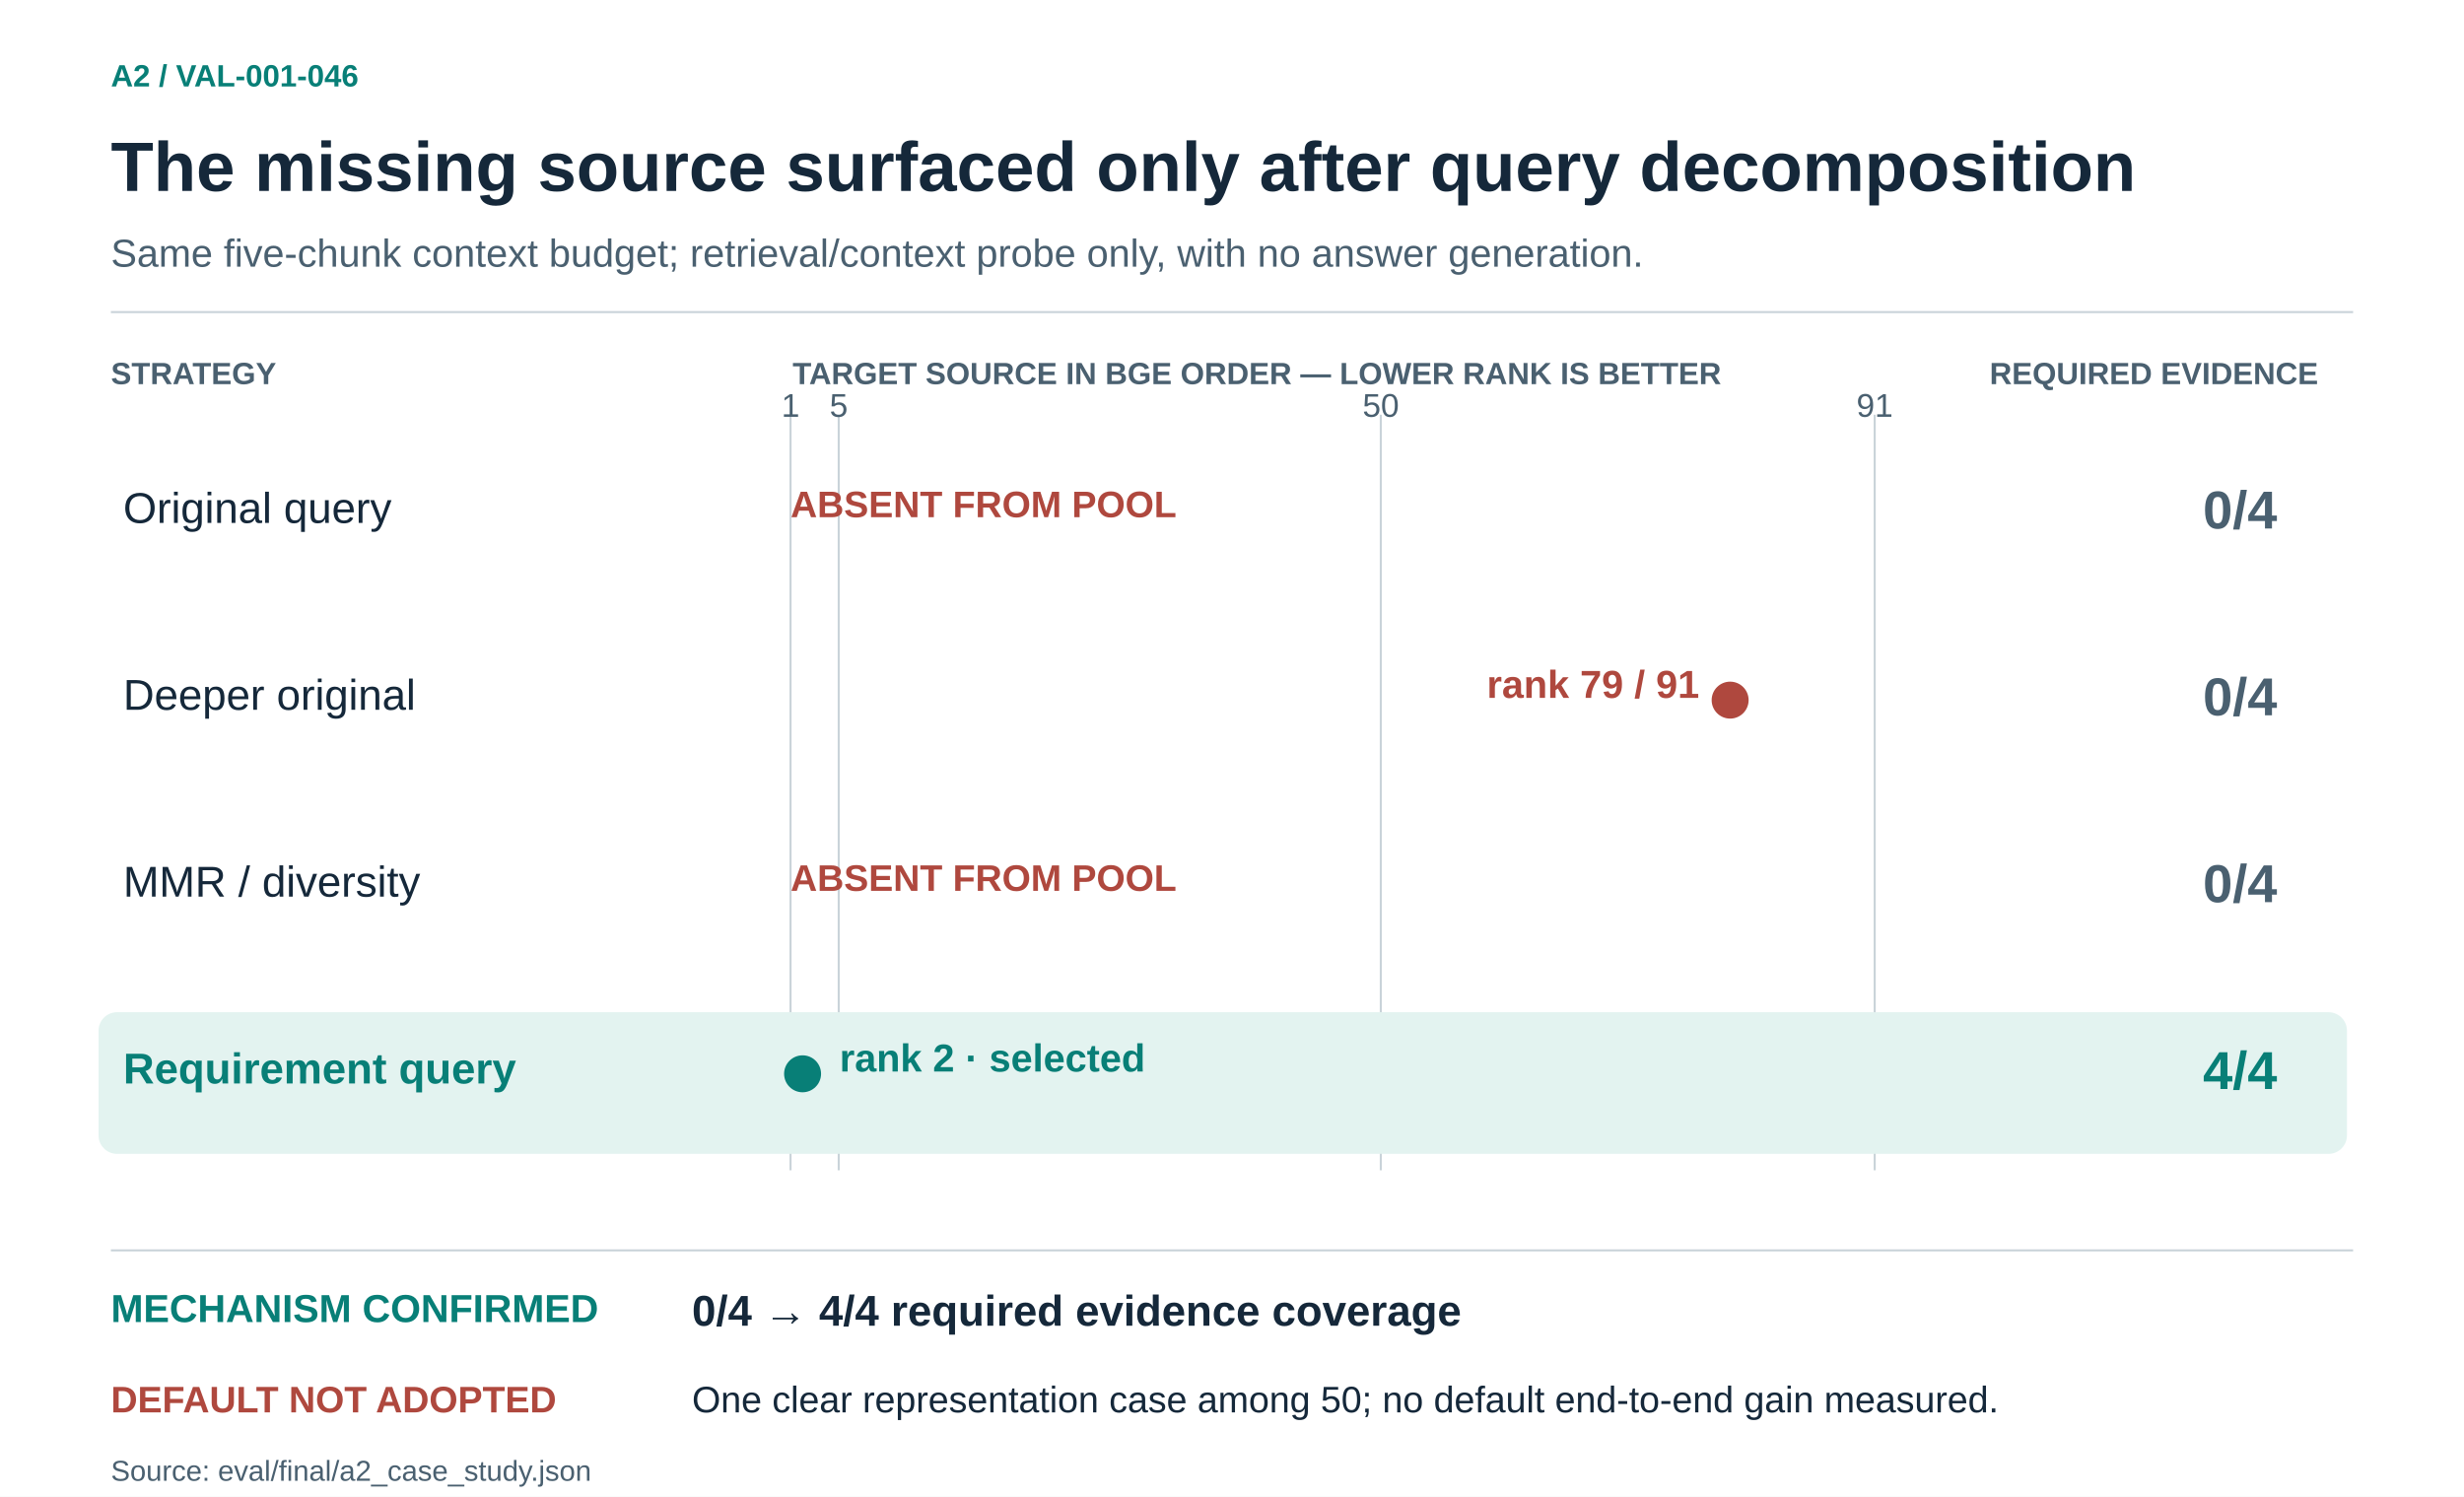
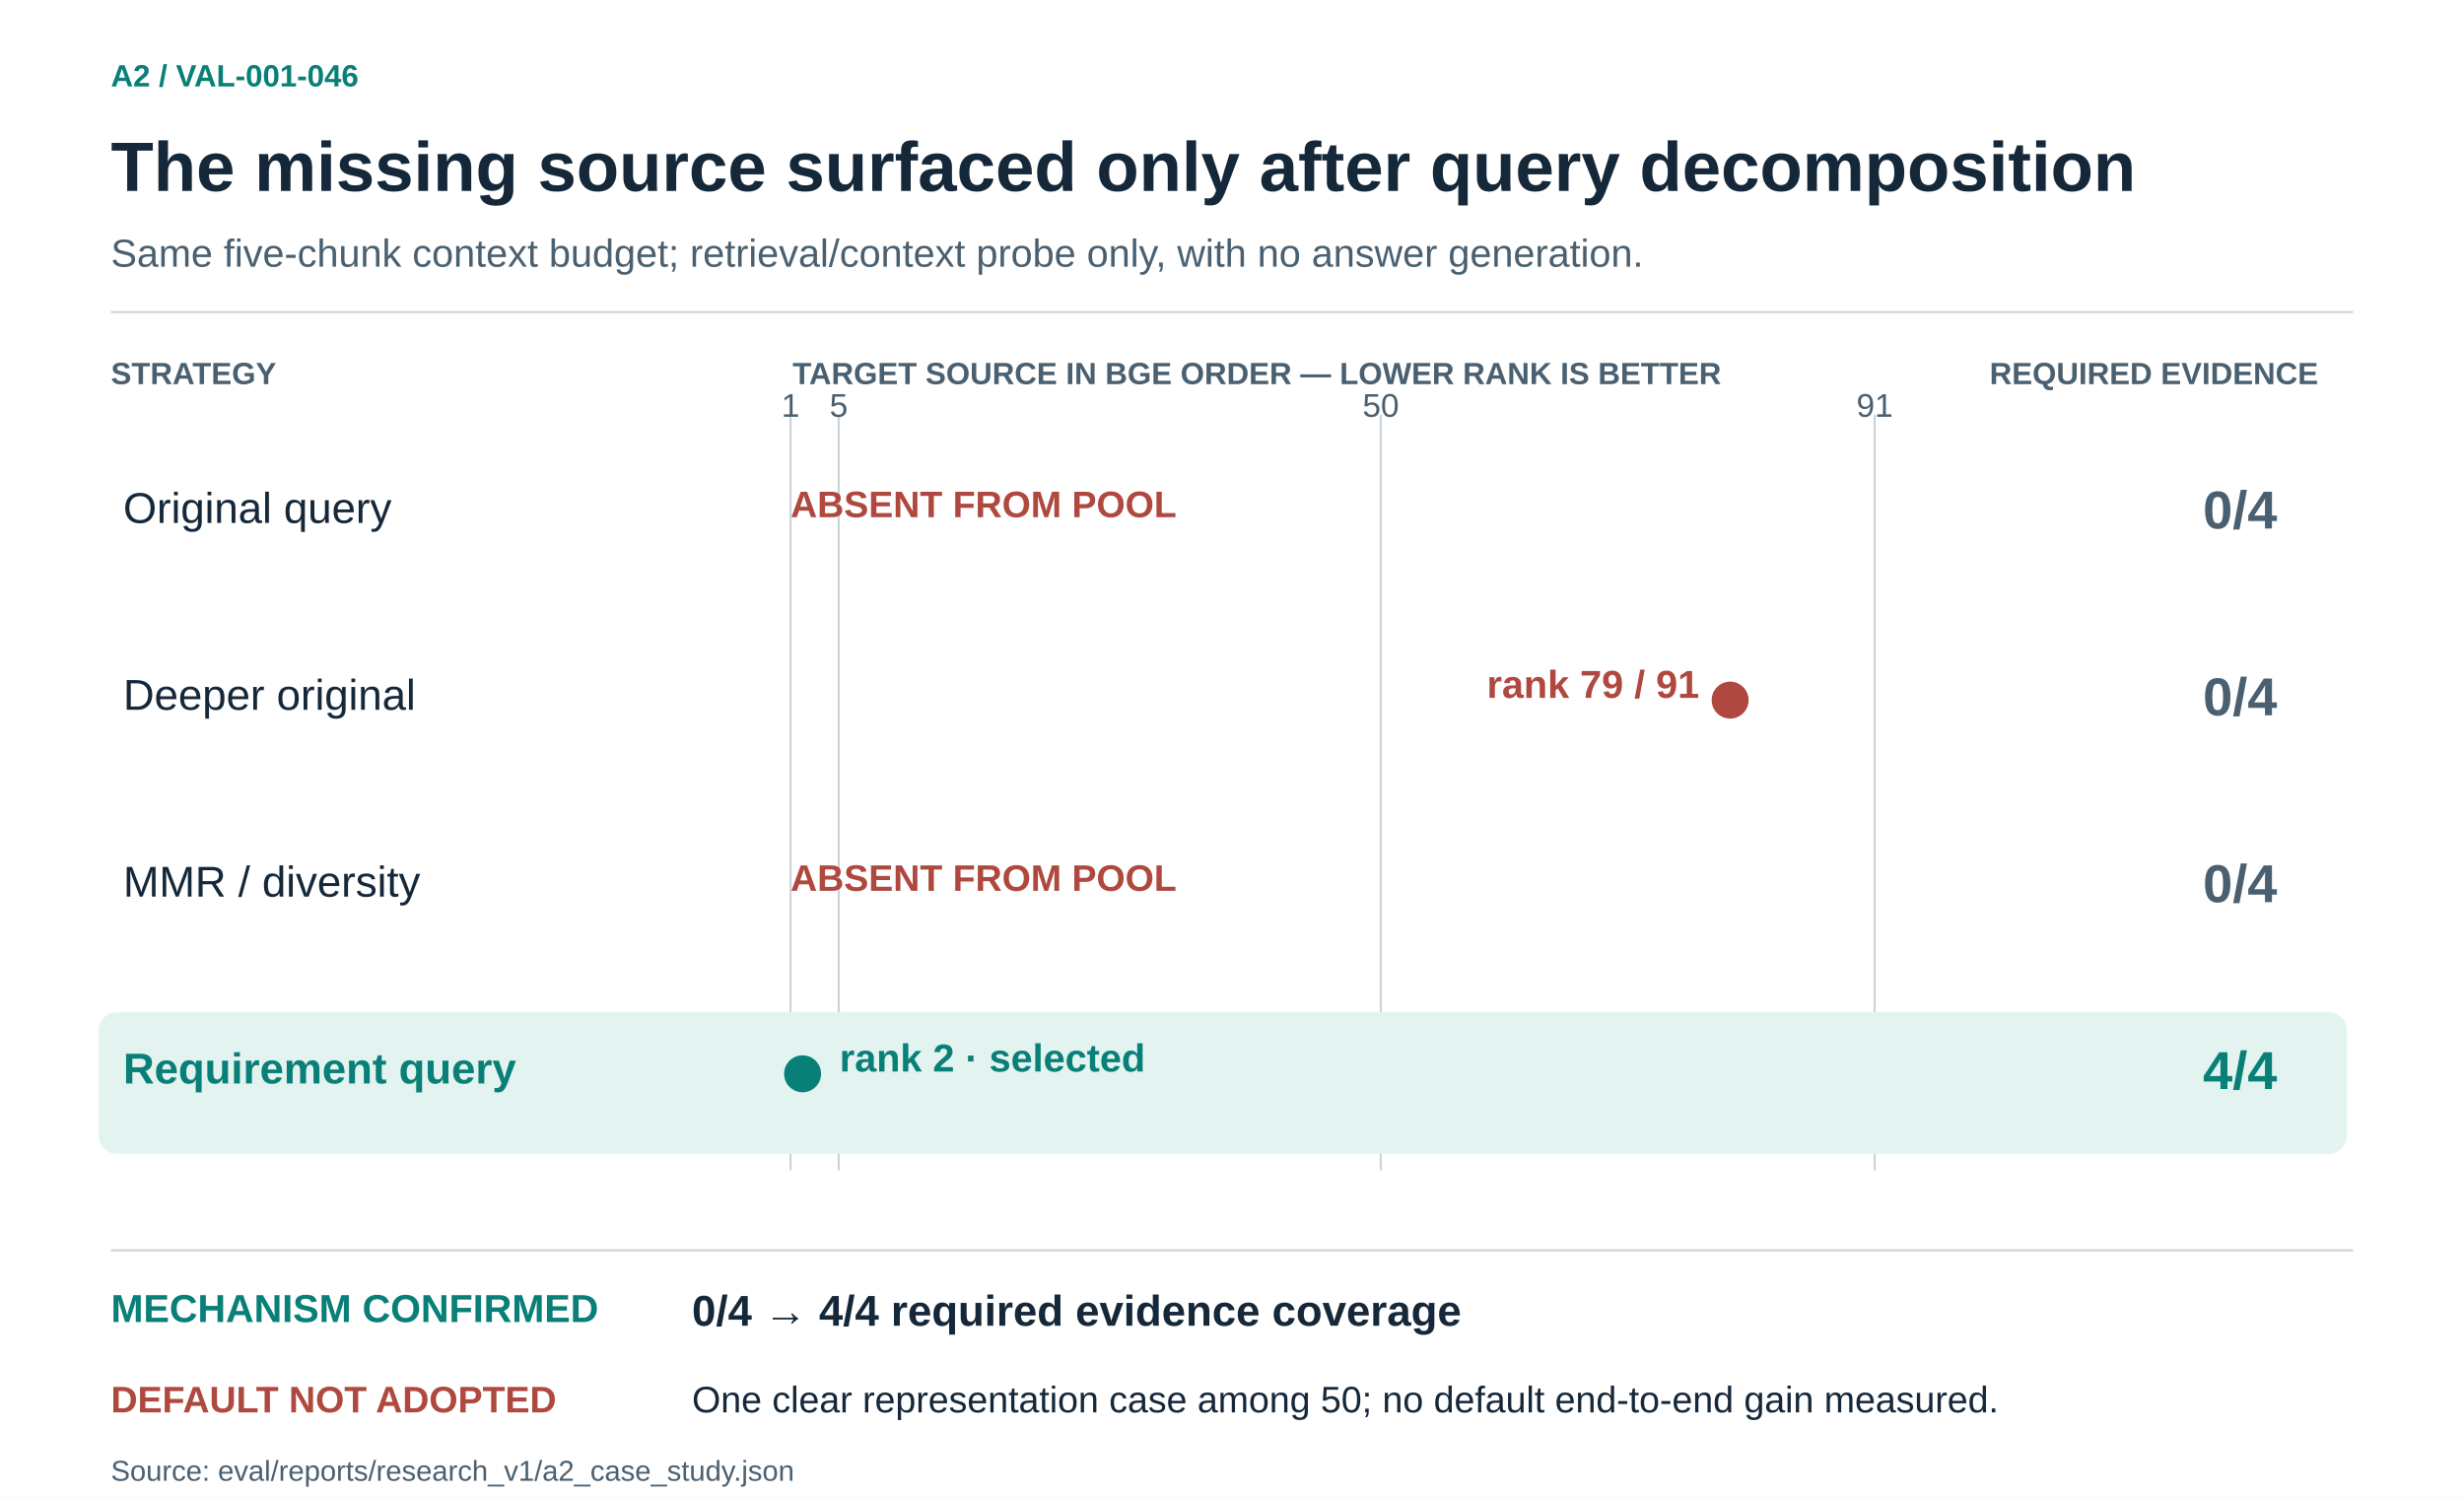
<svg xmlns="http://www.w3.org/2000/svg" width="1200" height="729" viewBox="0 0 1200 729">
  <rect width="1200" height="729" fill="#FFFFFF" />
  <text x="54" y="42.1" fill="#087F77" font-family="Segoe UI, Arial, sans-serif" font-size="15" font-weight="700" text-anchor="start">A2 / VAL-001-046</text>
  <text x="54" y="93.0" fill="#15283A" font-family="Segoe UI, Arial, sans-serif" font-size="34" font-weight="700" text-anchor="start">The missing source surfaced only after query decomposition</text>
  <text x="54" y="129.9" fill="#4A6070" font-family="Segoe UI, Arial, sans-serif" font-size="19" font-weight="400" text-anchor="start">Same five-chunk context budget; retrieval/context probe only, with no answer generation.</text>
  <line x1="54" y1="152" x2="1146" y2="152" stroke="#C9D3D9" stroke-width="1" />
  <text x="54" y="187.1" fill="#4A6070" font-family="Segoe UI, Arial, sans-serif" font-size="15" font-weight="700" text-anchor="start">STRATEGY</text>
  <text x="386" y="187.1" fill="#4A6070" font-family="Segoe UI, Arial, sans-serif" font-size="15" font-weight="700" text-anchor="start">TARGET SOURCE IN BGE ORDER — LOWER RANK IS BETTER</text>
  <text x="1129" y="187.1" fill="#4A6070" font-family="Segoe UI, Arial, sans-serif" font-size="15" font-weight="700" text-anchor="end">REQUIRED EVIDENCE</text>
  <line x1="385.0" y1="202" x2="385.0" y2="570" stroke="#C9D3D9" stroke-width="1" />
  <text x="385.0" y="203.0" fill="#4A6070" font-family="Segoe UI, Arial, sans-serif" font-size="16" font-weight="400" text-anchor="middle">1</text>
  <line x1="408.467" y1="202" x2="408.467" y2="570" stroke="#C9D3D9" stroke-width="1" />
  <text x="408.467" y="203.0" fill="#4A6070" font-family="Segoe UI, Arial, sans-serif" font-size="16" font-weight="400" text-anchor="middle">5</text>
  <line x1="672.467" y1="202" x2="672.467" y2="570" stroke="#C9D3D9" stroke-width="1" />
  <text x="672.467" y="203.0" fill="#4A6070" font-family="Segoe UI, Arial, sans-serif" font-size="16" font-weight="400" text-anchor="middle">50</text>
  <line x1="913.0" y1="202" x2="913.0" y2="570" stroke="#C9D3D9" stroke-width="1" />
  <text x="913.0" y="203.0" fill="#4A6070" font-family="Segoe UI, Arial, sans-serif" font-size="16" font-weight="400" text-anchor="middle">91</text>
  <text x="60" y="254.7" fill="#15283A" font-family="Segoe UI, Arial, sans-serif" font-size="21" font-weight="400" text-anchor="start">Original query</text>
  <text x="385" y="251.9" fill="#AF483E" font-family="Segoe UI, Arial, sans-serif" font-size="18" font-weight="700" text-anchor="start">ABSENT FROM POOL</text>
  <text x="1109" y="257.4" fill="#4A6070" font-family="Segoe UI, Arial, sans-serif" font-size="26" font-weight="700" text-anchor="end">0/4</text>
  <text x="60" y="345.7" fill="#15283A" font-family="Segoe UI, Arial, sans-serif" font-size="21" font-weight="400" text-anchor="start">Deeper original</text>
  <circle cx="842.6" cy="341" r="9" fill="#AF483E" />
  <text x="827.6" y="339.9" fill="#AF483E" font-family="Segoe UI, Arial, sans-serif" font-size="19" font-weight="700" text-anchor="end">rank 79 / 91</text>
  <text x="1109" y="348.4" fill="#4A6070" font-family="Segoe UI, Arial, sans-serif" font-size="26" font-weight="700" text-anchor="end">0/4</text>
  <text x="60" y="436.7" fill="#15283A" font-family="Segoe UI, Arial, sans-serif" font-size="21" font-weight="400" text-anchor="start">MMR / diversity</text>
  <text x="385" y="433.9" fill="#AF483E" font-family="Segoe UI, Arial, sans-serif" font-size="18" font-weight="700" text-anchor="start">ABSENT FROM POOL</text>
  <text x="1109" y="439.4" fill="#4A6070" font-family="Segoe UI, Arial, sans-serif" font-size="26" font-weight="700" text-anchor="end">0/4</text>
  <rect x="48" y="493" width="1095" height="69" rx="9" fill="#E3F3F0" />
  <text x="60" y="527.7" fill="#087F77" font-family="Segoe UI, Arial, sans-serif" font-size="21" font-weight="700" text-anchor="start">Requirement query</text>
  <circle cx="390.867" cy="523" r="9" fill="#087F77" />
  <text x="408.867" y="521.9" fill="#087F77" font-family="Segoe UI, Arial, sans-serif" font-size="19" font-weight="700" text-anchor="start">rank 2 · selected</text>
  <text x="1109" y="530.4" fill="#087F77" font-family="Segoe UI, Arial, sans-serif" font-size="26" font-weight="700" text-anchor="end">4/4</text>
  <line x1="54" y1="609" x2="1146" y2="609" stroke="#C9D3D9" stroke-width="1" />
  <text x="54" y="643.9" fill="#087F77" font-family="Segoe UI, Arial, sans-serif" font-size="19" font-weight="700" text-anchor="start">MECHANISM CONFIRMED</text>
  <text x="337" y="645.7" fill="#15283A" font-family="Segoe UI, Arial, sans-serif" font-size="21" font-weight="700" text-anchor="start">0/4  →  4/4 required evidence coverage</text>
  <text x="54" y="687.9" fill="#AF483E" font-family="Segoe UI, Arial, sans-serif" font-size="18" font-weight="700" text-anchor="start">DEFAULT NOT ADOPTED</text>
  <text x="337" y="687.9" fill="#15283A" font-family="Segoe UI, Arial, sans-serif" font-size="18" font-weight="400" text-anchor="start">One clear representation case among 50; no default end-to-end gain measured.</text>
-   <text x="54" y="721.2" fill="#4A6070" font-family="Segoe UI, Arial, sans-serif" font-size="14" font-weight="400" text-anchor="start">Source: eval/final/a2_case_study.json</text>
+   <text x="54" y="721.2" fill="#4A6070" font-family="Segoe UI, Arial, sans-serif" font-size="14" font-weight="400" text-anchor="start">Source: eval/reports/research_v1/a2_case_study.json</text>
</svg>
